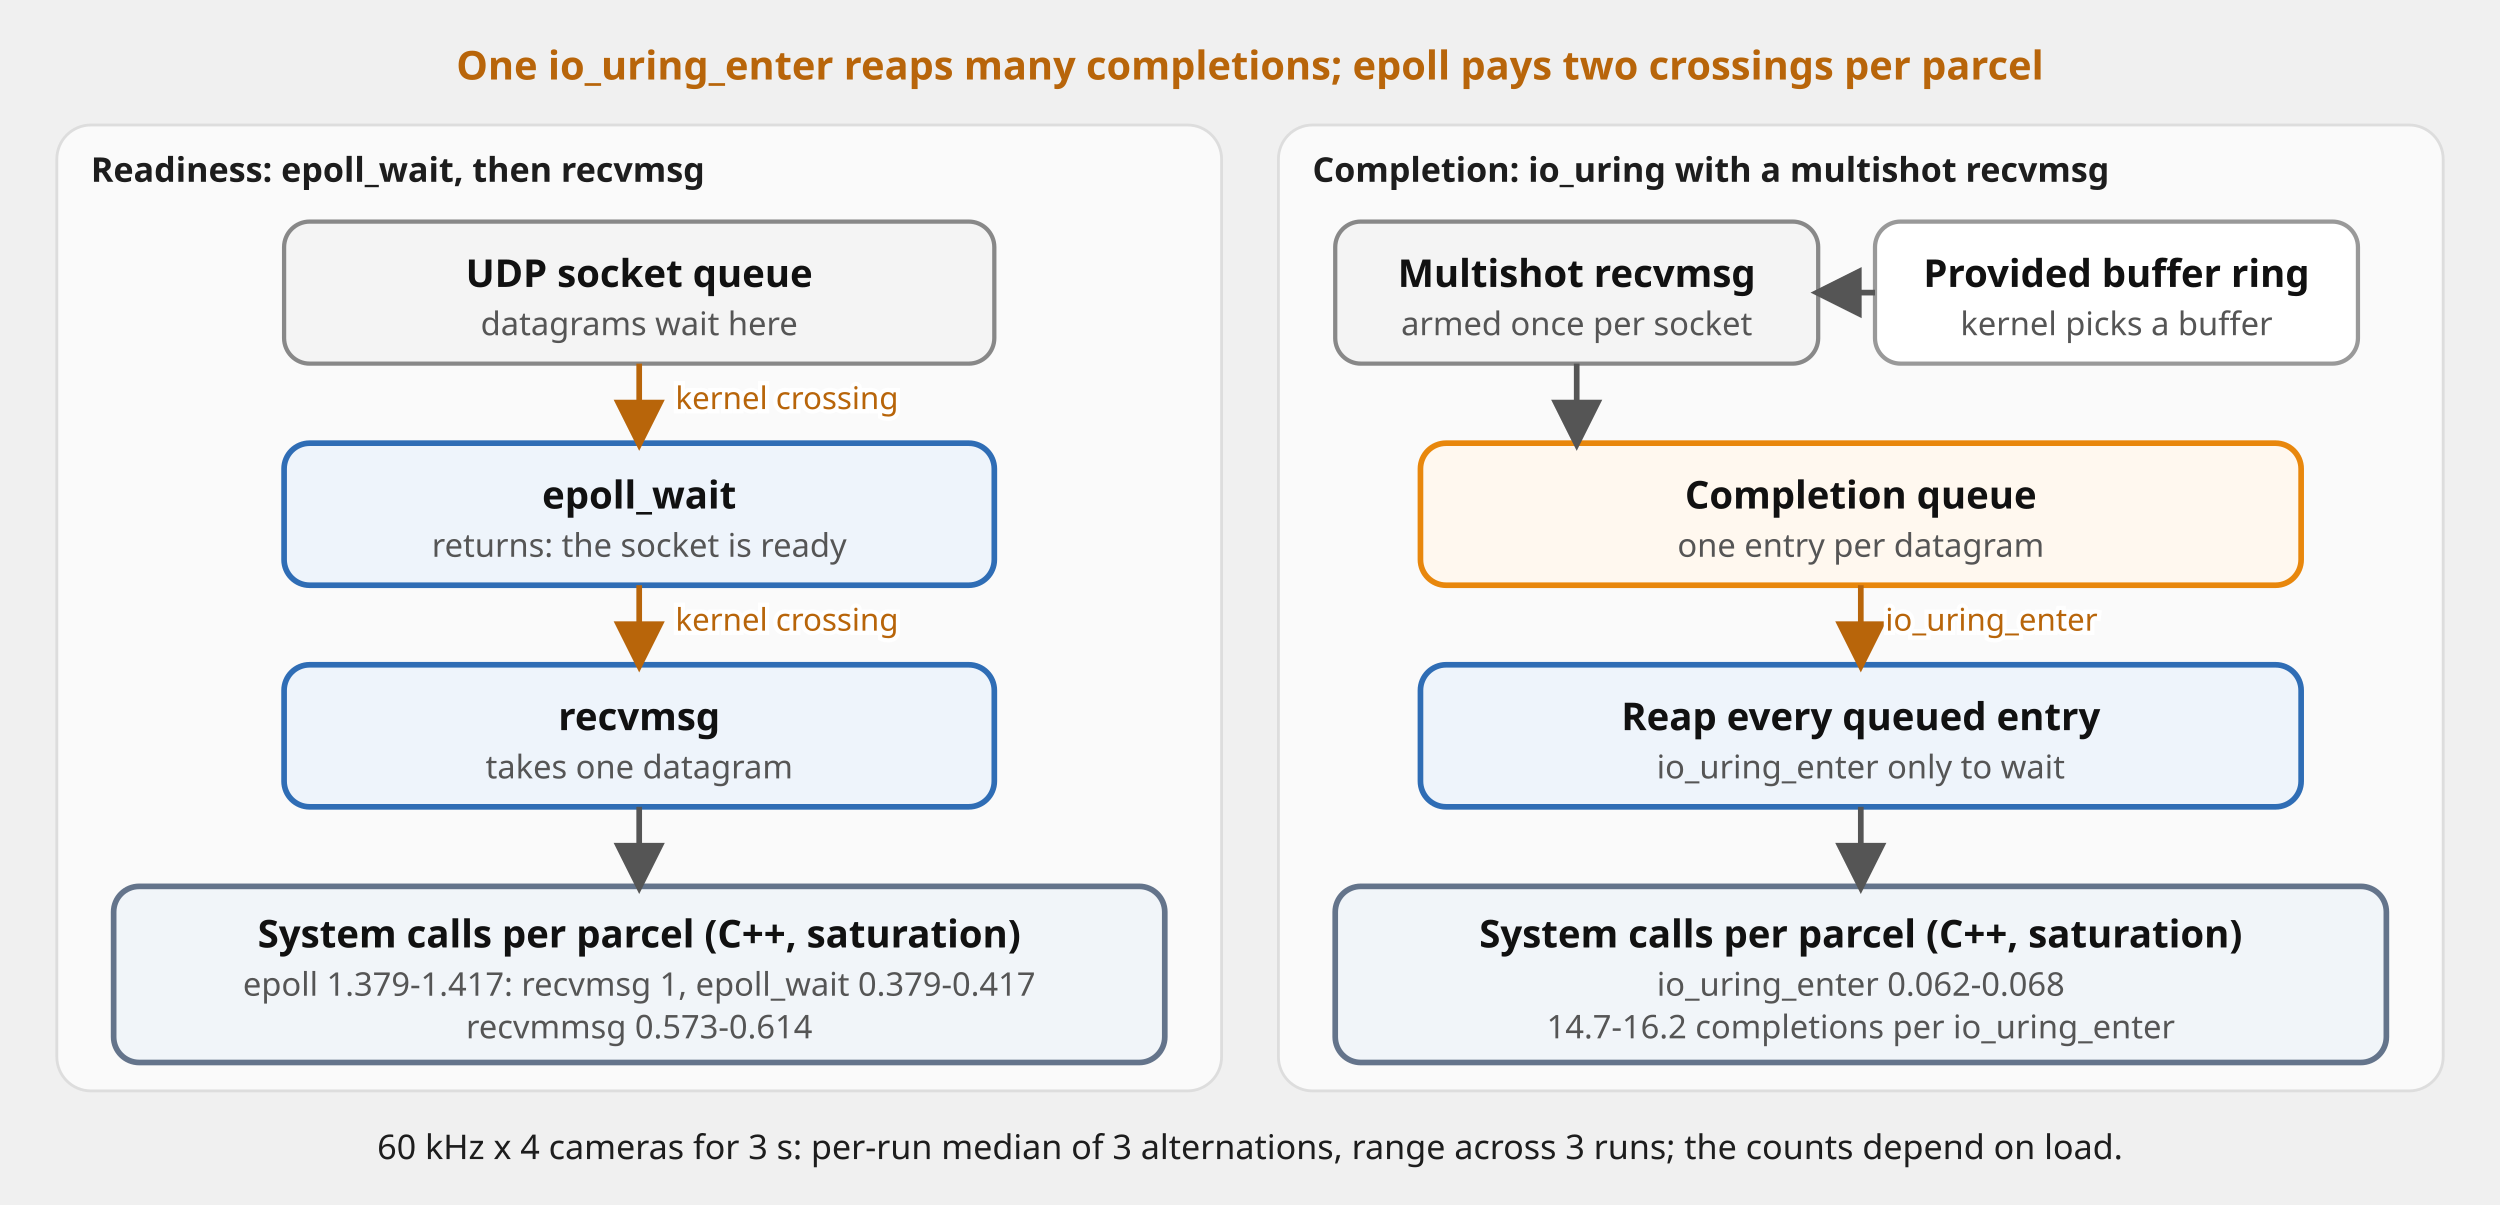
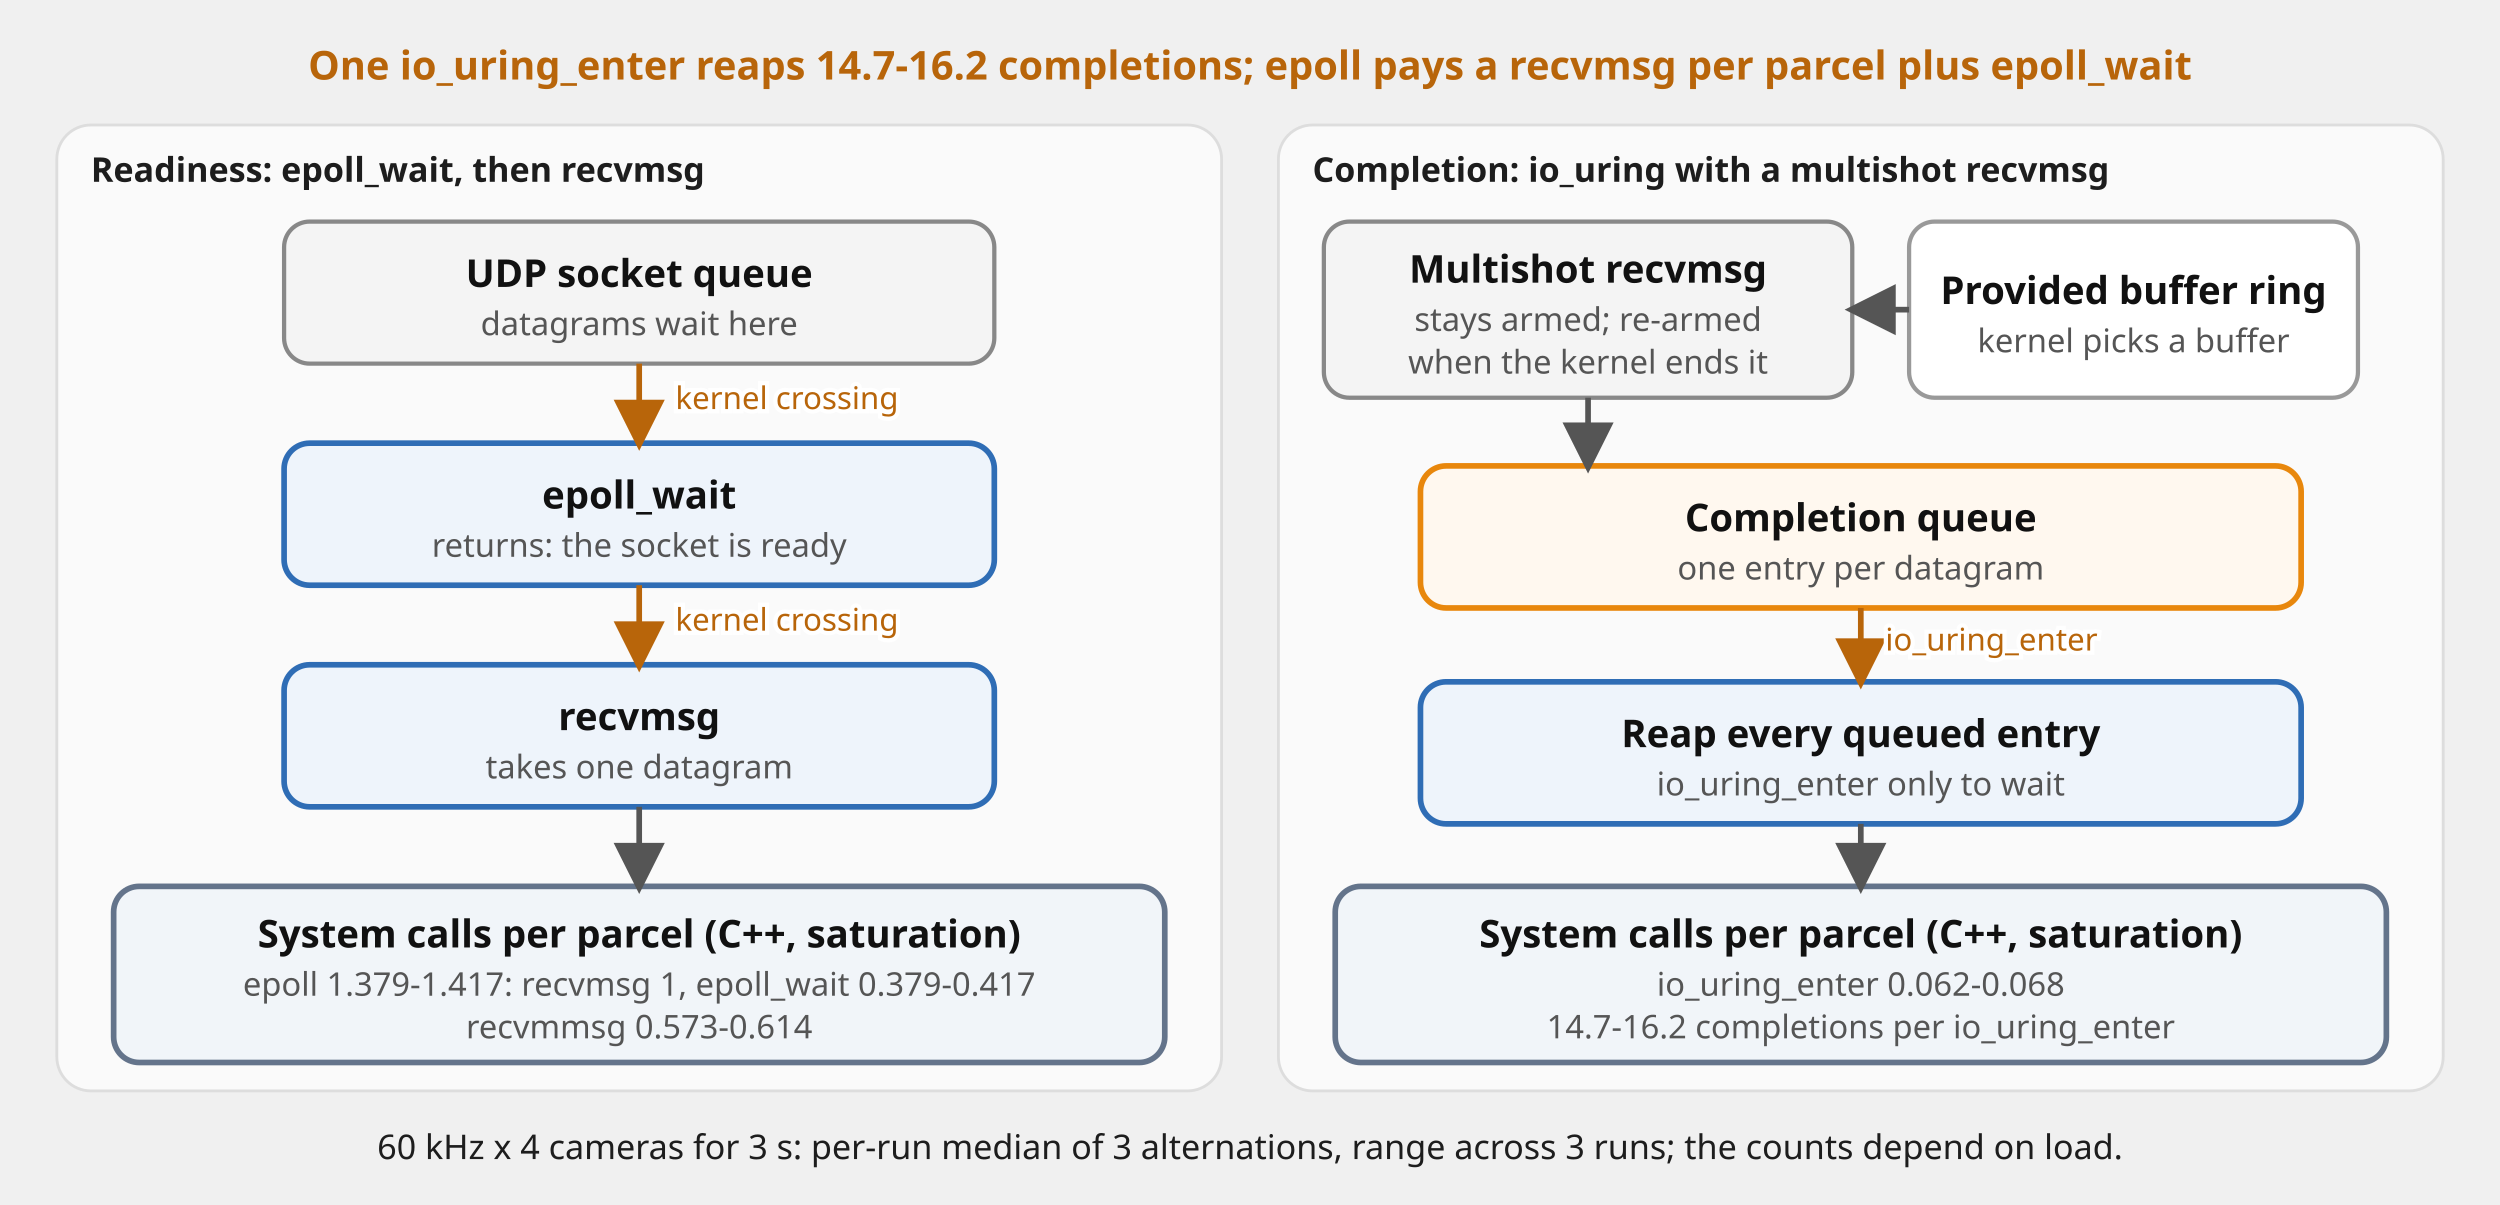
<svg xmlns="http://www.w3.org/2000/svg" viewBox="0 0 880 424" font-family="'Red Hat Text', system-ui, sans-serif" role="img">
  <defs>
    <marker id="a" viewBox="0 0 10 10" refX="8.5" refY="5" markerWidth="9" markerHeight="9" orient="auto-start-reverse">
      <path d="M0,0 L10,5 L0,10 z" fill="#555" />
    </marker>
    <marker id="am" viewBox="0 0 10 10" refX="8.5" refY="5" markerWidth="9" markerHeight="9" orient="auto-start-reverse">
      <path d="M0,0 L10,5 L0,10 z" fill="#b8650a" />
    </marker>
  </defs>
  <rect x="20" y="44" width="410" height="340" rx="12" fill="#fafafa" stroke="#ddd" />
  <text x="32" y="64" font-size="12" font-weight="700" fill="#1d1d1d">Readiness: epoll_wait, then recvmsg</text>
  <rect x="450" y="44" width="410" height="340" rx="12" fill="#fafafa" stroke="#ddd" />
  <text x="462" y="64" font-size="12" font-weight="700" fill="#1d1d1d">Completion: io_uring with a multishot recvmsg</text>
  <rect x="100" y="78" width="250" height="50" rx="9" fill="#f4f4f4" stroke="#888888" stroke-width="1.5" />
  <text x="225.0" y="101.0" font-size="13.5" font-weight="700" fill="#111111" text-anchor="middle">UDP socket queue</text>
  <text x="225.0" y="118.0" font-size="11.5" fill="#555555" text-anchor="middle">datagrams wait here</text>
  <rect x="100" y="156" width="250" height="50" rx="9" fill="#eef4fb" stroke="#2f6db5" stroke-width="2" />
  <text x="225.0" y="179.0" font-size="13.5" font-weight="700" fill="#111111" text-anchor="middle">epoll_wait</text>
  <text x="225.0" y="196.0" font-size="11.5" fill="#555555" text-anchor="middle">returns: the socket is ready</text>
  <rect x="100" y="234" width="250" height="50" rx="9" fill="#eef4fb" stroke="#2f6db5" stroke-width="2" />
  <text x="225.0" y="257.0" font-size="13.5" font-weight="700" fill="#111111" text-anchor="middle">recvmsg</text>
  <text x="225.0" y="274.0" font-size="11.5" fill="#555555" text-anchor="middle">takes one datagram</text>
  <rect x="40" y="312" width="370" height="62" rx="9" fill="#f1f5f9" stroke="#64748b" stroke-width="2" />
  <text x="225.0" y="333.5" font-size="13.5" font-weight="700" fill="#111111" text-anchor="middle">System calls per parcel (C++, saturation)</text>
  <text x="225.0" y="350.5" font-size="11.5" fill="#555555" text-anchor="middle">epoll 1.379-1.417: recvmsg 1, epoll_wait 0.379-0.417</text>
  <text x="225.0" y="365.5" font-size="11.5" fill="#555555" text-anchor="middle">recvmmsg 0.573-0.614</text>
-   <rect x="470" y="78" width="170" height="50" rx="9" fill="#f4f4f4" stroke="#888888" stroke-width="1.5" />
-   <text x="555.0" y="101.0" font-size="13.5" font-weight="700" fill="#111111" text-anchor="middle">Multishot recvmsg</text>
-   <text x="555.0" y="118.0" font-size="11.5" fill="#555555" text-anchor="middle">armed once per socket</text>
-   <rect x="660" y="78" width="170" height="50" rx="9" fill="#ffffff" stroke="#999999" stroke-width="1.5" />
-   <text x="745.0" y="101.0" font-size="13.5" font-weight="700" fill="#111111" text-anchor="middle">Provided buffer ring</text>
-   <text x="745.0" y="118.0" font-size="11.5" fill="#555555" text-anchor="middle">kernel picks a buffer</text>
-   <rect x="500" y="156" width="310" height="50" rx="9" fill="#fff8ef" stroke="#e8870c" stroke-width="2" />
-   <text x="655.0" y="179.0" font-size="13.5" font-weight="700" fill="#111111" text-anchor="middle">Completion queue</text>
-   <text x="655.0" y="196.0" font-size="11.5" fill="#555555" text-anchor="middle">one entry per datagram</text>
-   <rect x="500" y="234" width="310" height="50" rx="9" fill="#eef4fb" stroke="#2f6db5" stroke-width="2" />
-   <text x="655.0" y="257.0" font-size="13.5" font-weight="700" fill="#111111" text-anchor="middle">Reap every queued entry</text>
-   <text x="655.0" y="274.0" font-size="11.5" fill="#555555" text-anchor="middle">io_uring_enter only to wait</text>
+   <rect x="466" y="78" width="186" height="62" rx="9" fill="#f4f4f4" stroke="#888888" stroke-width="1.5" />
+   <text x="559.0" y="99.5" font-size="13.5" font-weight="700" fill="#111111" text-anchor="middle">Multishot recvmsg</text>
+   <text x="559.0" y="116.5" font-size="11.5" fill="#555555" text-anchor="middle">stays armed; re-armed</text>
+   <text x="559.0" y="131.5" font-size="11.5" fill="#555555" text-anchor="middle">when the kernel ends it</text>
+   <rect x="672" y="78" width="158" height="62" rx="9" fill="#ffffff" stroke="#999999" stroke-width="1.5" />
+   <text x="751.0" y="107.0" font-size="13.5" font-weight="700" fill="#111111" text-anchor="middle">Provided buffer ring</text>
+   <text x="751.0" y="124.0" font-size="11.5" fill="#555555" text-anchor="middle">kernel picks a buffer</text>
+   <rect x="500" y="164" width="310" height="50" rx="9" fill="#fff8ef" stroke="#e8870c" stroke-width="2" />
+   <text x="655.0" y="187.0" font-size="13.5" font-weight="700" fill="#111111" text-anchor="middle">Completion queue</text>
+   <text x="655.0" y="204.0" font-size="11.5" fill="#555555" text-anchor="middle">one entry per datagram</text>
+   <rect x="500" y="240" width="310" height="50" rx="9" fill="#eef4fb" stroke="#2f6db5" stroke-width="2" />
+   <text x="655.0" y="263.0" font-size="13.5" font-weight="700" fill="#111111" text-anchor="middle">Reap every queued entry</text>
+   <text x="655.0" y="280.0" font-size="11.5" fill="#555555" text-anchor="middle">io_uring_enter only to wait</text>
  <rect x="470" y="312" width="370" height="62" rx="9" fill="#f1f5f9" stroke="#64748b" stroke-width="2" />
  <text x="655.0" y="333.5" font-size="13.5" font-weight="700" fill="#111111" text-anchor="middle">System calls per parcel (C++, saturation)</text>
  <text x="655.0" y="350.5" font-size="11.5" fill="#555555" text-anchor="middle">io_uring_enter 0.062-0.068</text>
  <text x="655.0" y="365.5" font-size="11.5" fill="#555555" text-anchor="middle">14.7-16.2 completions per io_uring_enter</text>
  <path d="M225,128 L225,156" fill="none" stroke="#b8650a" stroke-width="2" marker-end="url(#am)" />
  <text x="277.0" y="144.0" font-size="11" fill="#ffffff" stroke="#ffffff" stroke-width="3" paint-order="stroke" text-anchor="middle">kernel crossing</text>
  <text x="277.0" y="144.0" font-size="11" fill="#b8650a" text-anchor="middle">kernel crossing</text>
  <path d="M225,206 L225,234" fill="none" stroke="#b8650a" stroke-width="2" marker-end="url(#am)" />
  <text x="277.0" y="222.0" font-size="11" fill="#ffffff" stroke="#ffffff" stroke-width="3" paint-order="stroke" text-anchor="middle">kernel crossing</text>
  <text x="277.0" y="222.0" font-size="11" fill="#b8650a" text-anchor="middle">kernel crossing</text>
  <path d="M225,284 L225,312" fill="none" stroke="#555" stroke-width="2" marker-end="url(#a)" />
-   <path d="M660,103 L640,103" fill="none" stroke="#555" stroke-width="2" stroke-dasharray="5 4" marker-end="url(#a)" />
-   <path d="M555,128 L555,156" fill="none" stroke="#555" stroke-width="2" marker-end="url(#a)" />
-   <path d="M655,206 L655,234" fill="none" stroke="#b8650a" stroke-width="2" marker-end="url(#am)" />
-   <text x="701.0" y="222.0" font-size="11" fill="#ffffff" stroke="#ffffff" stroke-width="3" paint-order="stroke" text-anchor="middle">io_uring_enter</text>
-   <text x="701.0" y="222.0" font-size="11" fill="#b8650a" text-anchor="middle">io_uring_enter</text>
-   <path d="M655,284 L655,312" fill="none" stroke="#555" stroke-width="2" marker-end="url(#a)" />
-   <text x="440" y="28" font-size="14" fill="#b8650a" text-anchor="middle" font-weight="700">One io_uring_enter reaps many completions; epoll pays two crossings per parcel</text>
+   <path d="M672,109 L652,109" fill="none" stroke="#555" stroke-width="2" stroke-dasharray="5 4" marker-end="url(#a)" />
+   <path d="M559,140 L559,164" fill="none" stroke="#555" stroke-width="2" marker-end="url(#a)" />
+   <path d="M655,214 L655,240" fill="none" stroke="#b8650a" stroke-width="2" marker-end="url(#am)" />
+   <text x="701.0" y="229.0" font-size="11" fill="#ffffff" stroke="#ffffff" stroke-width="3" paint-order="stroke" text-anchor="middle">io_uring_enter</text>
+   <text x="701.0" y="229.0" font-size="11" fill="#b8650a" text-anchor="middle">io_uring_enter</text>
+   <path d="M655,290 L655,312" fill="none" stroke="#555" stroke-width="2" marker-end="url(#a)" />
+   <text x="440" y="28" font-size="14" fill="#b8650a" text-anchor="middle" font-weight="700">One io_uring_enter reaps 14.7-16.2 completions; epoll pays a recvmsg per parcel plus epoll_wait</text>
  <text x="440" y="408" font-size="12" fill="#1d1d1d" text-anchor="middle">60 kHz x 4 cameras for 3 s: per-run median of 3 alternations, range across 3 runs; the counts depend on load.</text>
</svg>
